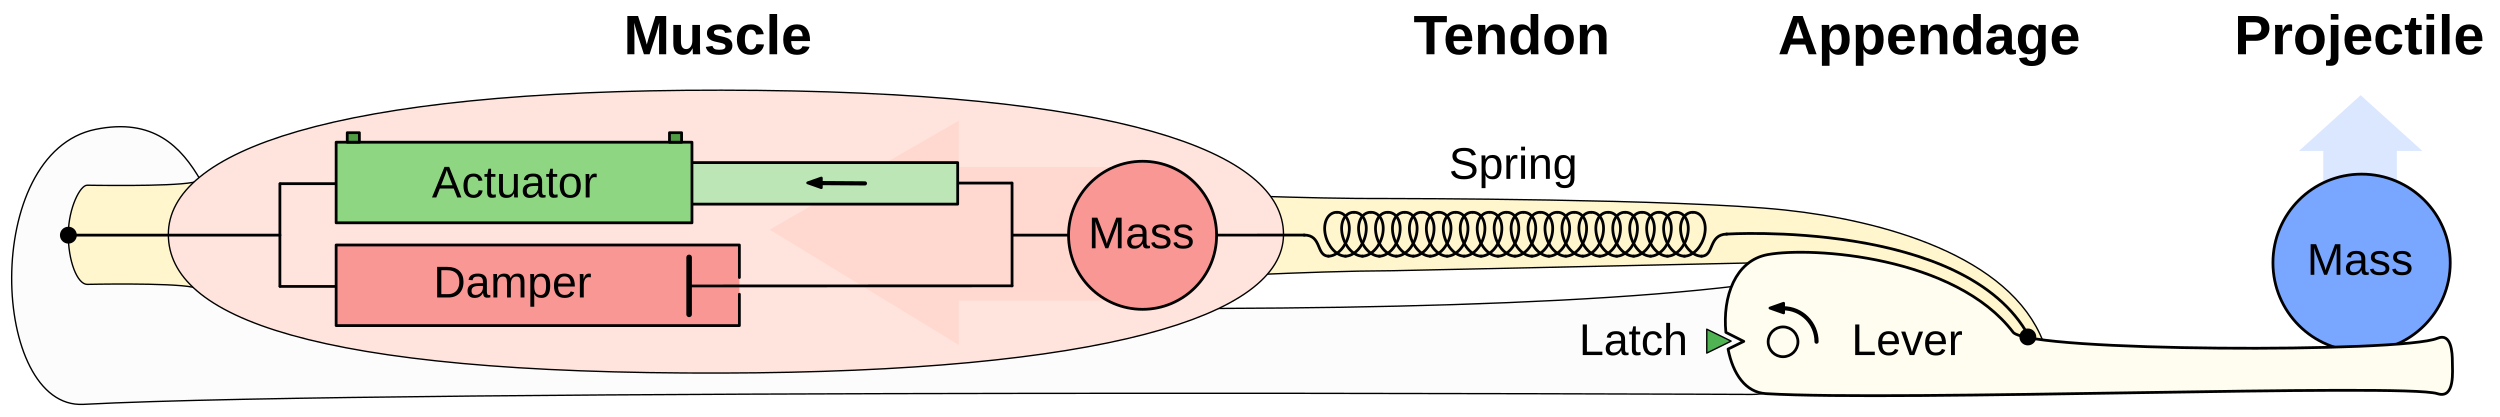
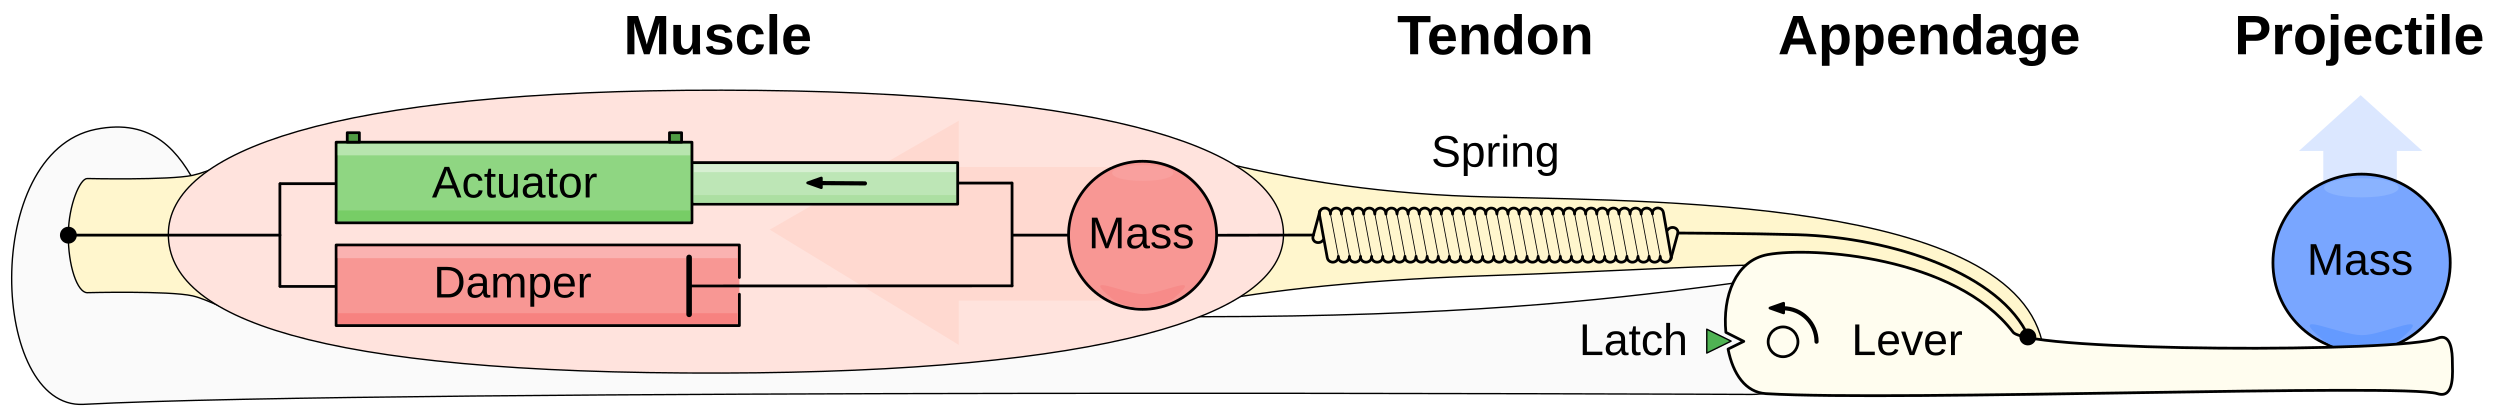
<svg xmlns="http://www.w3.org/2000/svg" width="100%" height="100%" viewBox="0 0 900 150" version="1.1" xml:space="preserve" style="fill-rule:evenodd;clip-rule:evenodd;stroke-linecap:round;stroke-linejoin:round;stroke-miterlimit:1.5;">
  <path d="M862.861,54.327l0,20.105l-26.481,0l0,-20.105m-8.756,0l22.205,-20.06l22.205,20.06" style="fill:#dbe7ff;" />
-   <path d="M30.013,145.568c-33.343,1.751 -36.962,-90.615 4.419,-99.004c41.328,-8.378 40.382,41.001 58.171,50.721c13.781,7.53 386.33,23.523 533.531,5.573c11.036,-1.345 15.952,18.56 15.952,27.046c0,8.486 -2.807,12.091 -11.439,12.091c0,0 -490.524,-2.207 -600.634,3.573Z" style="fill:#fcfcfc;stroke:#000;stroke-width:0.5px;" />
-   <path d="M644.453,94.353c8.885,0 65.589,15.523 80.949,28.117c4.994,4.095 10.309,0.972 10.254,0.828c-11.906,-31.426 -58.367,-44.005 -93.039,-47.691c-38.27,-4.07 -141.148,-4.131 -141.148,-4.131c-69.008,0.346 -134.984,-8.443 -41.279,12.983c-94.022,23.138 -26.38,13.306 41.279,12.999l142.984,-3.105Z" style="fill:#fff6cd;stroke:#000;stroke-width:0.5px;" />
-   <path d="M31.38,102.375c-3.491,0 -6.951,-8.381 -6.784,-18.458c0.149,-9.052 4.227,-17.24 6.784,-17.24c0,0 29.551,0.567 37.96,-1c12.033,-2.243 35.836,-16.259 10.958,18.849c24.962,37.911 0.884,21.175 -10.958,18.849c-8.399,-1.65 -37.96,-1 -37.96,-1" style="fill:#fff6cd;stroke:#000;stroke-width:0.5px;" />
-   <path d="M612.513,92.225c4.751,-0.039 2.384,-7.812 9.179,-7.966" style="fill:none;stroke:#000;stroke-width:1px;" />
-   <text x="521.626px" y="64.389px" style="font-family:'ArialMT', 'Arial', sans-serif;font-size:16px;">Spring</text>
-   <path d="M478.299,92.213c-4.602,-0.034 -2.318,-7.674 -8.862,-7.586" style="fill:none;stroke:#000;stroke-width:1px;" />
+   <path d="M30.013,145.568c-33.343,1.751 -36.962,-90.615 4.419,-99.004c41.328,-8.378 37.967,49.077 58.171,50.721c352.623,28.692 462.215,13.967 539.055,3.635c11.019,-1.481 10.428,20.498 10.428,28.984c0,8.486 -2.807,12.091 -11.439,12.091c0,0 -490.524,-2.207 -600.634,3.573Z" style="fill:#fafafa;stroke:#000;stroke-width:0.5px;" />
+   <path d="M651.05,95.017c32.663,-0.248 58.992,23.175 74.352,39.783c4.994,5.4 10.196,-0.967 10.217,-1.164c0.109,-1.042 0.486,-1.974 0.473,-2.982c-0.794,-57.939 -131.985,-58.15 -200.062,-59.75c-35.815,-0.842 -69.242,-5.389 -104.02,-14.432c-17.783,-4.624 -16.299,14.791 28.18,28.202c-57.596,18.691 -54.882,30.682 -28.596,24.838c16.42,-3.651 52.176,-8.585 103.708,-10.262c44.876,-1.46 81.116,-3.971 115.748,-4.233Z" style="fill:#fff6cd;stroke:#000;stroke-width:0.5px;" />
+   <path d="M31.38,105.366c-3.491,0 -6.951,-9.647 -6.784,-21.248c0.149,-10.42 4.227,-19.846 6.784,-19.846c0,0 29.551,0.653 37.96,-1.151c12.033,-2.582 35.836,-18.716 10.958,21.698c24.962,43.641 0.884,24.376 -10.958,21.698c-8.399,-1.899 -37.96,-1.151 -37.96,-1.151" style="fill:#fff6cd;stroke:#000;stroke-width:0.5px;" />
  <path d="M259.757,32.467c143.842,0.157 202.307,22.16 202.307,51.917c0,29.758 -65.887,49.563 -202.307,49.918c-147.404,0.383 -199.155,-20.16 -199.155,-49.918c0,-29.757 58.553,-52.07 199.155,-51.917Z" style="fill:#ffe3dd;stroke:#000;stroke-width:0.5px;" />
+   <text x="515.211px" y="60.027px" style="font-family:'ArialMT', 'Arial', sans-serif;font-size:16px;">Spring</text>
+   <g>
+     <path d="M478.932,76.596c-0.137,-1.052 -1.135,-1.8 -2.229,-1.668c-1.093,0.131 -1.87,1.092 -1.733,2.144" style="fill:none;stroke:#000;stroke-width:1px;" />
+     <path d="M482.927,76.596c-0.136,-1.052 -1.135,-1.8 -2.228,-1.668c-1.094,0.131 -1.87,1.092 -1.734,2.144" style="fill:none;stroke:#000;stroke-width:1px;" />
+     <path d="M486.922,76.596c-0.136,-1.052 -1.135,-1.8 -2.228,-1.668c-1.093,0.131 -1.87,1.092 -1.734,2.144" style="fill:none;stroke:#000;stroke-width:1px;" />
+     <path d="M490.918,76.596c-0.137,-1.052 -1.135,-1.8 -2.228,-1.668c-1.094,0.131 -1.871,1.092 -1.734,2.144" style="fill:none;stroke:#000;stroke-width:1px;" />
+     <path d="M494.913,76.596c-0.136,-1.052 -1.135,-1.8 -2.228,-1.668c-1.093,0.131 -1.87,1.092 -1.734,2.144" style="fill:none;stroke:#000;stroke-width:1px;" />
+     <path d="M498.909,76.596c-0.137,-1.052 -1.135,-1.8 -2.229,-1.668c-1.093,0.131 -1.87,1.092 -1.733,2.144" style="fill:none;stroke:#000;stroke-width:1px;" />
+     <path d="M502.904,76.596c-0.136,-1.052 -1.135,-1.8 -2.228,-1.668c-1.094,0.131 -1.87,1.092 -1.734,2.144" style="fill:none;stroke:#000;stroke-width:1px;" />
+     <path d="M526.877,76.596c-0.137,-1.052 -1.135,-1.8 -2.229,-1.668c-1.093,0.131 -1.87,1.092 -1.734,2.144" style="fill:none;stroke:#000;stroke-width:1px;" />
+     <path d="M550.849,76.596c-0.137,-1.052 -1.135,-1.8 -2.228,-1.668c-1.094,0.131 -1.871,1.092 -1.734,2.144" style="fill:none;stroke:#000;stroke-width:1px;" />
+     <path d="M574.821,76.596c-0.136,-1.052 -1.135,-1.8 -2.228,-1.668c-1.093,0.131 -1.87,1.092 -1.734,2.144" style="fill:none;stroke:#000;stroke-width:1px;" />
+     <path d="M506.899,76.596c-0.136,-1.052 -1.134,-1.8 -2.228,-1.668c-1.093,0.131 -1.87,1.092 -1.734,2.144" style="fill:none;stroke:#000;stroke-width:1px;" />
+     <path d="M530.872,76.596c-0.137,-1.052 -1.135,-1.8 -2.228,-1.668c-1.094,0.131 -1.871,1.092 -1.734,2.144" style="fill:none;stroke:#000;stroke-width:1px;" />
+     <path d="M554.844,76.596c-0.136,-1.052 -1.135,-1.8 -2.228,-1.668c-1.093,0.131 -1.87,1.092 -1.734,2.144" style="fill:none;stroke:#000;stroke-width:1px;" />
+     <path d="M578.817,76.596c-0.137,-1.052 -1.135,-1.8 -2.229,-1.668c-1.093,0.131 -1.87,1.092 -1.733,2.144" style="fill:none;stroke:#000;stroke-width:1px;" />
+     <path d="M510.895,76.596c-0.137,-1.052 -1.135,-1.8 -2.228,-1.668c-1.094,0.131 -1.871,1.092 -1.734,2.144" style="fill:none;stroke:#000;stroke-width:1px;" />
+     <path d="M534.867,76.596c-0.136,-1.052 -1.135,-1.8 -2.228,-1.668c-1.093,0.131 -1.87,1.092 -1.734,2.144" style="fill:none;stroke:#000;stroke-width:1px;" />
+     <path d="M558.84,76.596c-0.137,-1.052 -1.135,-1.8 -2.229,-1.668c-1.093,0.131 -1.87,1.092 -1.733,2.144" style="fill:none;stroke:#000;stroke-width:1px;" />
+     <path d="M582.812,76.596c-0.136,-1.052 -1.135,-1.8 -2.228,-1.668c-1.094,0.131 -1.87,1.092 -1.734,2.144" style="fill:none;stroke:#000;stroke-width:1px;" />
+     <path d="M514.89,76.596c-0.136,-1.052 -1.135,-1.8 -2.228,-1.668c-1.093,0.131 -1.87,1.092 -1.734,2.144" style="fill:none;stroke:#000;stroke-width:1px;" />
+     <path d="M538.863,76.596c-0.137,-1.052 -1.135,-1.8 -2.229,-1.668c-1.093,0.131 -1.87,1.092 -1.733,2.144" style="fill:none;stroke:#000;stroke-width:1px;" />
+     <path d="M562.835,76.596c-0.136,-1.052 -1.135,-1.8 -2.228,-1.668c-1.094,0.131 -1.87,1.092 -1.734,2.144" style="fill:none;stroke:#000;stroke-width:1px;" />
+     <path d="M586.808,76.596c-0.137,-1.052 -1.135,-1.8 -2.229,-1.668c-1.093,0.131 -1.87,1.092 -1.734,2.144" style="fill:none;stroke:#000;stroke-width:1px;" />
+     <path d="M518.886,76.596c-0.137,-1.052 -1.135,-1.8 -2.229,-1.668c-1.093,0.131 -1.87,1.092 -1.733,2.144" style="fill:none;stroke:#000;stroke-width:1px;" />
+     <path d="M542.858,76.596c-0.136,-1.052 -1.135,-1.8 -2.228,-1.668c-1.094,0.131 -1.87,1.092 -1.734,2.144" style="fill:none;stroke:#000;stroke-width:1px;" />
+     <path d="M566.831,76.596c-0.137,-1.052 -1.135,-1.8 -2.229,-1.668c-1.093,0.131 -1.87,1.092 -1.734,2.144" style="fill:none;stroke:#000;stroke-width:1px;" />
+     <path d="M590.803,76.596c-0.137,-1.052 -1.135,-1.8 -2.228,-1.668c-1.094,0.131 -1.871,1.092 -1.734,2.144" style="fill:none;stroke:#000;stroke-width:1px;" />
+     <path d="M522.881,76.596c-0.136,-1.052 -1.135,-1.8 -2.228,-1.668c-1.094,0.131 -1.87,1.092 -1.734,2.144" style="fill:none;stroke:#000;stroke-width:1px;" />
+     <path d="M546.854,76.596c-0.137,-1.052 -1.135,-1.8 -2.229,-1.668c-1.093,0.131 -1.87,1.092 -1.734,2.144" style="fill:none;stroke:#000;stroke-width:1px;" />
+     <path d="M570.826,76.596c-0.137,-1.052 -1.135,-1.8 -2.228,-1.668c-1.094,0.131 -1.871,1.092 -1.734,2.144" style="fill:none;stroke:#000;stroke-width:1px;" />
+     <path d="M594.897,77.014c-0.064,-1.34 -1.234,-2.218 -2.327,-2.086c-1.093,0.131 -1.87,1.092 -1.734,2.144" style="fill:none;stroke:#000;stroke-width:1px;" />
+     <path d="M481.775,92.765c-0.136,1.012 -1.135,1.732 -2.228,1.605c-0.913,-0.105 -1.606,-0.768 -1.73,-1.573c-0.013,-0.089 -0.91,-4.954 -1.699,-9.278c-0.627,-3.441 -1.186,-6.538 -1.176,-6.612" style="fill:none;stroke:#000;stroke-width:1px;" />
+     <path d="M476.36,86.372c-0.571,0.891 -1.809,1.224 -2.765,0.745c-0.797,-0.401 -1.147,-1.243 -0.908,-2.028c0.026,-0.087 1.332,-4.882 2.5,-9.14" style="fill:none;stroke:#000;stroke-width:1px;" />
+     <path d="M600.312,82.84c0.571,-0.891 1.809,-1.225 2.764,-0.745c0.798,0.401 1.148,1.243 0.909,2.028c-0.026,0.086 -1.332,4.882 -2.5,9.14" style="fill:none;stroke:#000;stroke-width:1px;" />
+     <path d="M594.858,76.5c0.137,-1.012 1.135,-1.732 2.229,-1.605c0.913,0.105 1.605,0.768 1.729,1.573c0.025,0.159 2.825,15.868 2.802,16.035" style="fill:none;stroke:#000;stroke-width:1px;" />
+     <path d="M485.771,92.765c-0.137,1.012 -1.135,1.732 -2.229,1.605c-1.093,-0.126 -1.87,-1.051 -1.734,-2.063" style="fill:none;stroke:#000;stroke-width:1px;" />
+     <path d="M489.766,92.765c-0.137,1.012 -1.135,1.732 -2.228,1.605c-1.094,-0.126 -1.871,-1.051 -1.734,-2.063" style="fill:none;stroke:#000;stroke-width:1px;" />
+     <path d="M493.761,92.765c-0.136,1.012 -1.135,1.732 -2.228,1.605c-1.093,-0.126 -1.87,-1.051 -1.734,-2.063" style="fill:none;stroke:#000;stroke-width:1px;" />
+     <path d="M497.757,92.765c-0.137,1.012 -1.135,1.732 -2.229,1.605c-1.093,-0.126 -1.87,-1.051 -1.733,-2.063" style="fill:none;stroke:#000;stroke-width:1px;" />
+     <path d="M501.752,92.765c-0.136,1.012 -1.135,1.732 -2.228,1.605c-1.094,-0.126 -1.87,-1.051 -1.734,-2.063" style="fill:none;stroke:#000;stroke-width:1px;" />
+     <path d="M525.725,92.765c-0.137,1.012 -1.135,1.732 -2.229,1.605c-1.093,-0.126 -1.87,-1.051 -1.733,-2.063" style="fill:none;stroke:#000;stroke-width:1px;" />
+     <path d="M549.697,92.765c-0.136,1.012 -1.135,1.732 -2.228,1.605c-1.094,-0.126 -1.871,-1.051 -1.734,-2.063" style="fill:none;stroke:#000;stroke-width:1px;" />
+     <path d="M573.669,92.765c-0.136,1.012 -1.135,1.732 -2.228,1.605c-1.093,-0.126 -1.87,-1.051 -1.734,-2.063" style="fill:none;stroke:#000;stroke-width:1px;" />
+     <path d="M597.642,92.765c-0.137,1.012 -1.135,1.732 -2.228,1.605c-1.094,-0.126 -1.871,-1.051 -1.734,-2.063" style="fill:none;stroke:#000;stroke-width:1px;" />
+     <path d="M505.748,92.765c-0.137,1.012 -1.135,1.732 -2.229,1.605c-1.093,-0.126 -1.87,-1.051 -1.733,-2.063" style="fill:none;stroke:#000;stroke-width:1px;" />
+     <path d="M529.72,92.765c-0.136,1.012 -1.135,1.732 -2.228,1.605c-1.094,-0.126 -1.871,-1.051 -1.734,-2.063" style="fill:none;stroke:#000;stroke-width:1px;" />
+     <path d="M553.692,92.765c-0.136,1.012 -1.135,1.732 -2.228,1.605c-1.093,-0.126 -1.87,-1.051 -1.734,-2.063" style="fill:none;stroke:#000;stroke-width:1px;" />
+     <path d="M577.665,92.765c-0.137,1.012 -1.135,1.732 -2.228,1.605c-1.094,-0.126 -1.871,-1.051 -1.734,-2.063" style="fill:none;stroke:#000;stroke-width:1px;" />
+     <path d="M601.637,92.765c-0.136,1.012 -1.135,1.732 -2.228,1.605c-1.093,-0.126 -1.87,-1.051 -1.734,-2.063" style="fill:none;stroke:#000;stroke-width:1px;" />
+     <path d="M509.743,92.765c-0.137,1.012 -1.135,1.732 -2.228,1.605c-1.094,-0.126 -1.871,-1.051 -1.734,-2.063" style="fill:none;stroke:#000;stroke-width:1px;" />
+     <path d="M533.715,92.765c-0.136,1.012 -1.135,1.732 -2.228,1.605c-1.093,-0.126 -1.87,-1.051 -1.734,-2.063" style="fill:none;stroke:#000;stroke-width:1px;" />
+     <path d="M557.688,92.765c-0.137,1.012 -1.135,1.732 -2.229,1.605c-1.093,-0.126 -1.87,-1.051 -1.733,-2.063" style="fill:none;stroke:#000;stroke-width:1px;" />
+     <path d="M581.66,92.765c-0.136,1.012 -1.135,1.732 -2.228,1.605c-1.093,-0.126 -1.87,-1.051 -1.734,-2.063" style="fill:none;stroke:#000;stroke-width:1px;" />
+     <path d="M513.738,92.765c-0.136,1.012 -1.135,1.732 -2.228,1.605c-1.093,-0.126 -1.87,-1.051 -1.734,-2.063" style="fill:none;stroke:#000;stroke-width:1px;" />
+     <path d="M537.711,92.765c-0.137,1.012 -1.135,1.732 -2.229,1.605c-1.093,-0.126 -1.87,-1.051 -1.733,-2.063" style="fill:none;stroke:#000;stroke-width:1px;" />
+     <path d="M561.683,92.765c-0.136,1.012 -1.135,1.732 -2.228,1.605c-1.093,-0.126 -1.87,-1.051 -1.734,-2.063" style="fill:none;stroke:#000;stroke-width:1px;" />
+     <path d="M585.656,92.765c-0.137,1.012 -1.135,1.732 -2.229,1.605c-1.093,-0.126 -1.87,-1.051 -1.733,-2.063" style="fill:none;stroke:#000;stroke-width:1px;" />
+     <path d="M517.734,92.765c-0.137,1.012 -1.135,1.732 -2.229,1.605c-1.093,-0.126 -1.87,-1.051 -1.733,-2.063" style="fill:none;stroke:#000;stroke-width:1px;" />
+     <path d="M541.706,92.765c-0.136,1.012 -1.135,1.732 -2.228,1.605c-1.093,-0.126 -1.87,-1.051 -1.734,-2.063" style="fill:none;stroke:#000;stroke-width:1px;" />
+     <path d="M565.679,92.765c-0.137,1.012 -1.135,1.732 -2.229,1.605c-1.093,-0.126 -1.87,-1.051 -1.733,-2.063" style="fill:none;stroke:#000;stroke-width:1px;" />
+     <path d="M589.651,92.765c-0.136,1.012 -1.135,1.732 -2.228,1.605c-1.094,-0.126 -1.87,-1.051 -1.734,-2.063" style="fill:none;stroke:#000;stroke-width:1px;" />
+     <path d="M521.729,92.765c-0.136,1.012 -1.135,1.732 -2.228,1.605c-1.094,-0.126 -1.87,-1.051 -1.734,-2.063" style="fill:none;stroke:#000;stroke-width:1px;" />
+     <path d="M545.702,92.765c-0.137,1.012 -1.135,1.732 -2.229,1.605c-1.093,-0.126 -1.87,-1.051 -1.733,-2.063" style="fill:none;stroke:#000;stroke-width:1px;" />
+     <path d="M569.674,92.765c-0.136,1.012 -1.135,1.732 -2.228,1.605c-1.094,-0.126 -1.871,-1.051 -1.734,-2.063" style="fill:none;stroke:#000;stroke-width:1px;" />
+     <path d="M593.646,92.765c-0.136,1.012 -1.135,1.732 -2.228,1.605c-1.093,-0.126 -1.87,-1.051 -1.734,-2.063" style="fill:none;stroke:#000;stroke-width:1px;" />
+     <path d="M478.963,77.106l2.859,15.174" style="fill:#9c9c9c;stroke:#000;stroke-width:0.3px;" />
+     <path d="M514.952,77.106l2.858,15.174" style="fill:#9c9c9c;stroke:#000;stroke-width:0.3px;" />
+     <g>
+       <path d="M574.894,77.106l2.859,15.174" style="fill:#9c9c9c;stroke:#000;stroke-width:0.3px;" />
+       <path d="M594.84,77.106l2.859,15.174" style="fill:#9c9c9c;stroke:#000;stroke-width:0.3px;" />
+       <path d="M566.887,77.106l2.859,15.174" style="fill:#9c9c9c;stroke:#000;stroke-width:0.3px;" />
+       <path d="M582.887,77.106l2.859,15.174" style="fill:#9c9c9c;stroke:#000;stroke-width:0.3px;" />
+       <path d="M562.898,77.08l2.859,15.174" style="fill:#9c9c9c;stroke:#000;stroke-width:0.3px;" />
+       <path d="M578.898,77.08l2.859,15.174" style="fill:#9c9c9c;stroke:#000;stroke-width:0.3px;" />
+       <path d="M570.885,77.08l2.859,15.174" style="fill:#9c9c9c;stroke:#000;stroke-width:0.3px;" />
+       <path d="M590.83,77.08l2.859,15.174" style="fill:#9c9c9c;stroke:#000;stroke-width:0.3px;" />
+       <path d="M586.885,77.08l2.858,15.174" style="fill:#9c9c9c;stroke:#000;stroke-width:0.3px;" />
+     </g>
+     <path d="M494.963,77.106l2.859,15.174" style="fill:#9c9c9c;stroke:#000;stroke-width:0.3px;" />
+     <path d="M530.951,77.106l2.859,15.174" style="fill:#9c9c9c;stroke:#000;stroke-width:0.3px;" />
+     <path d="M486.956,77.106l2.859,15.174" style="fill:#9c9c9c;stroke:#000;stroke-width:0.3px;" />
+     <path d="M522.944,77.106l2.859,15.174" style="fill:#9c9c9c;stroke:#000;stroke-width:0.3px;" />
+     <path d="M502.956,77.106l2.858,15.174" style="fill:#9c9c9c;stroke:#000;stroke-width:0.3px;" />
+     <path d="M538.944,77.106l2.859,15.174" style="fill:#9c9c9c;stroke:#000;stroke-width:0.3px;" />
+     <path d="M550.916,77.106l2.859,15.174" style="fill:#9c9c9c;stroke:#000;stroke-width:0.3px;" />
+     <path d="M482.967,77.08l2.858,15.174" style="fill:#9c9c9c;stroke:#000;stroke-width:0.3px;" />
+     <path d="M518.955,77.08l2.859,15.174" style="fill:#9c9c9c;stroke:#000;stroke-width:0.3px;" />
+     <path d="M498.966,77.08l2.859,15.174" style="fill:#9c9c9c;stroke:#000;stroke-width:0.3px;" />
+     <path d="M534.955,77.08l2.859,15.174" style="fill:#9c9c9c;stroke:#000;stroke-width:0.3px;" />
+     <path d="M490.953,77.08l2.859,15.174" style="fill:#9c9c9c;stroke:#000;stroke-width:0.3px;" />
+     <path d="M526.942,77.08l2.859,15.174" style="fill:#9c9c9c;stroke:#000;stroke-width:0.3px;" />
+     <path d="M510.899,77.08l2.859,15.174" style="fill:#9c9c9c;stroke:#000;stroke-width:0.3px;" />
+     <path d="M546.887,77.08l2.859,15.174" style="fill:#9c9c9c;stroke:#000;stroke-width:0.3px;" />
+     <path d="M558.859,77.08l2.859,15.174" style="fill:#9c9c9c;stroke:#000;stroke-width:0.3px;" />
+     <path d="M506.953,77.08l2.859,15.174" style="fill:#9c9c9c;stroke:#000;stroke-width:0.3px;" />
+     <path d="M542.942,77.08l2.859,15.174" style="fill:#9c9c9c;stroke:#000;stroke-width:0.3px;" />
+     <path d="M554.913,77.08l2.859,15.174" style="fill:#9c9c9c;stroke:#000;stroke-width:0.3px;" />
+   </g>
  <path d="M345.159,60.123l67.078,0l0,48.128l-67.078,0m0,15.915l-68.055,-41.493l68.055,-39.22" style="fill:#ffd9d0;" />
  <path d="M344.677,65.906l19.578,-0.009" style="fill:none;stroke:#000;stroke-width:1px;" />
  <rect x="248.785" y="58.541" width="95.983" height="14.948" style="fill:#bde6b6;stroke:#000;stroke-width:1px;" />
+   <rect x="249.758" y="59.226" width="94.397" height="2.738" style="fill:#d7efd2;" />
+   <rect x="249.758" y="70.226" width="94.397" height="2.738" style="fill:#acdfa2;" />
  <rect x="121.01" y="51.2" width="128.098" height="29.015" style="fill:#8fd682;stroke:#000;stroke-width:1px;" />
  <rect x="125.01" y="47.772" width="4.364" height="3.428" style="fill:#519d44;stroke:#000;stroke-width:1px;" />
  <rect x="241.01" y="47.772" width="4.364" height="3.428" style="fill:#519d44;stroke:#000;stroke-width:1px;" />
  <path d="M100.872,66.119l19.963,0" style="fill:none;stroke:#000;stroke-width:1px;" />
  <text x="155.489px" y="71.095px" style="font-family:'ArialMT', 'Arial', sans-serif;font-size:16px;">Actuator</text>
  <text x="224.501px" y="19.534px" style="font-family:'Arial-BoldMT', 'Arial', sans-serif;font-weight:700;font-size:20px;">Muscle</text>
  <text x="640.05px" y="19.534px" style="font-family:'Arial-BoldMT', 'Arial', sans-serif;font-weight:700;font-size:20px;">Appendage</text>
-   <text x="508.869px" y="19.534px" style="font-family:'Arial-BoldMT', 'Arial', sans-serif;font-weight:700;font-size:20px;">T<tspan x="519.601px 530.724px " y="19.534px 19.534px ">en</tspan>don</text>
+   <text x="502.975px" y="19.534px" style="font-family:'Arial-BoldMT', 'Arial', sans-serif;font-weight:700;font-size:20px;">T<tspan x="513.707px 524.83px " y="19.534px 19.534px ">en</tspan>don</text>
  <text x="804.338px" y="19.534px" style="font-family:'Arial-BoldMT', 'Arial', sans-serif;font-weight:700;font-size:20px;">Projectile</text>
  <path d="M266.175,99.905l0,-11.705l-145.165,0l0,29.015l145.165,0l0,-11.289" style="fill:#f89794;stroke:#000;stroke-width:1px;" />
  <path d="M100.834,103.119l20.001,0" style="fill:none;stroke:#000;stroke-width:1px;" />
  <path d="M24.505,84.642l76.276,0" style="fill:none;stroke:#000;stroke-width:1px;" />
-   <path d="M430.105,84.642l39.541,-0.017" style="fill:none;stroke:#000;stroke-width:1px;" />
+   <path d="M427.835,84.711l44.992,-0.098" style="fill:none;stroke:#000;stroke-width:1px;" />
  <path d="M364.607,84.642l20.17,0" style="fill:none;stroke:#000;stroke-width:1px;" />
  <path d="M248.397,102.95l115.919,-0.053" style="fill:none;stroke:#000;stroke-width:1px;" />
  <text x="156.068px" y="107.095px" style="font-family:'ArialMT', 'Arial', sans-serif;font-size:16px;">Damper</text>
-   <path d="M248.083,92.668l0,20.498" style="fill:none;stroke:#000;stroke-width:2px;" />
  <path d="M100.759,66.177l0,36.858" style="fill:none;stroke:#000;stroke-width:1px;" />
  <path d="M364.341,65.915l0,36.991" style="fill:none;stroke:#000;stroke-width:1px;" />
  <circle cx="411.327" cy="84.708" r="26.649" style="fill:#f89794;stroke:#000;stroke-width:1px;" />
+   <path d="M411.406,59.453c14.708,0 14.699,5.656 -0.009,5.656c-14.708,0 -14.698,-5.656 0.009,-5.656Z" style="fill:#f9a09e;" />
+   <path d="M411.566,105.876c6.491,0.001 22.585,-8.224 10.927,1.562c-1.709,1.435 -6.405,3.322 -10.42,3.322c-0.266,-0.058 -1.188,-0.058 -1.455,0c-4.014,0 -8.711,-1.887 -10.419,-3.322c-11.658,-9.786 4.472,-1.563 11.367,-1.562Z" style="fill:#f78b89;" />
  <text x="391.762px" y="89.37px" style="font-family:'ArialMT', 'Arial', sans-serif;font-size:16px;">Mass</text>
-   <path d="M621.485,84.273c0,0 86.077,-5.449 108.932,36.832" style="fill:none;stroke:#000;stroke-width:1px;" />
+   <path d="M604.126,83.892c0,0 25.659,0.112 42.964,0.602c34.516,0.977 73.19,14.266 83.2,36.796" style="fill:none;stroke:#000;stroke-width:1px;" />
  <circle cx="850.172" cy="94.6" r="31.912" style="fill:#79a6ff;stroke:#000;stroke-width:1px;" />
-   <text x="830.517px" y="98.92px" style="font-family:'ArialMT', 'Arial', sans-serif;font-size:16px;">Mass</text>
+   <path d="M850.309,120.661c7.899,0.002 27.488,-10.009 13.299,1.902c-2.08,1.746 -7.796,4.043 -12.682,4.043c-0.325,-0.07 -1.447,-0.07 -1.772,0c-4.886,0 -10.602,-2.297 -12.682,-4.043c-14.189,-11.911 5.444,-1.903 13.837,-1.902Z" style="fill:#649aff;" />
  <path d="M621.319,119.648c-1.25,-12.799 3.333,-25.873 15.108,-28.003c15.791,-2.858 67.487,0.515 88.358,28.041c6.571,6.962 140.011,7.383 152.66,2.103c5.07,-2.117 5.407,5.165 5.407,8.486c0,3.32 1.043,13.494 -5.407,11.438c-11.918,-3.8 -194.208,2.861 -241.725,0c-7.239,-0.436 -11.853,-6.976 -13.612,-16.046l5.651,-2.773l-6.44,-3.246Z" style="fill:#fffdef;stroke:#000;stroke-width:1px;" />
  <g>
    <circle cx="641.899" cy="123.055" r="5.364" style="fill:none;stroke:#000;stroke-width:1px;" />
    <g>
      <path d="M641.936,110.982c6.633,0 12.018,5.385 12.018,12.018" style="fill:none;stroke:#000;stroke-width:1.5px;" />
      <path d="M637.185,110.907l4.913,-1.737l0,3.474l-4.913,-1.737Z" style="stroke:#000;stroke-width:1px;" />
    </g>
  </g>
+   <rect x="121.596" y="88.802" width="143.862" height="4.122" style="fill:#fab2b1;" />
  <path d="M294.515,65.902l16.857,0.12" style="fill:none;stroke:#000;stroke-width:1.5px;" />
+   <rect x="121.641" y="112.753" width="143.862" height="3.844" style="fill:#f78280;" />
  <circle cx="730.023" cy="121.3" r="2.29" style="stroke:#000;stroke-width:1.5px;" />
  <circle cx="24.616" cy="84.663" r="2.29" style="stroke:#000;stroke-width:1.5px;" />
  <text x="666.555px" y="127.828px" style="font-family:'ArialMT', 'Arial', sans-serif;font-size:16px;">Lever</text>
  <text x="568.472px" y="127.828px" style="font-family:'ArialMT', 'Arial', sans-serif;font-size:16px;">Latch</text>
  <path d="M290.764,65.827l4.913,-1.737l0,3.473l-4.913,-1.736Z" style="stroke:#000;stroke-width:1px;" />
-   <g>
-     <g>
-       <path d="M484.486,92.218c-3.177,0.055 -6.485,-3.441 -7.383,-7.801c-0.897,-4.361 0.954,-7.946 4.131,-8" style="fill:none;stroke:#000;stroke-width:1px;" />
-       <path d="M478.157,92.218c3.177,0.055 6.484,-3.441 7.382,-7.801c0.897,-4.361 -0.953,-7.946 -4.13,-8" style="fill:none;stroke:#000;stroke-width:1px;" />
-     </g>
-     <g>
-       <path d="M490.587,92.218c-3.177,0.055 -6.485,-3.441 -7.382,-7.801c-0.898,-4.361 0.953,-7.946 4.13,-8" style="fill:none;stroke:#000;stroke-width:1px;" />
-       <path d="M484.258,92.218c3.177,0.055 6.485,-3.441 7.382,-7.801c0.898,-4.361 -0.953,-7.946 -4.13,-8" style="fill:none;stroke:#000;stroke-width:1px;" />
-     </g>
-     <g>
-       <path d="M496.688,92.218c-3.177,0.055 -6.485,-3.441 -7.382,-7.801c-0.898,-4.361 0.953,-7.946 4.13,-8" style="fill:none;stroke:#000;stroke-width:1px;" />
-       <path d="M490.359,92.218c3.177,0.055 6.485,-3.441 7.382,-7.801c0.898,-4.361 -0.953,-7.946 -4.13,-8" style="fill:none;stroke:#000;stroke-width:1px;" />
-     </g>
-     <g>
-       <path d="M502.789,92.218c-3.177,0.055 -6.485,-3.441 -7.382,-7.801c-0.898,-4.361 0.953,-7.946 4.13,-8" style="fill:none;stroke:#000;stroke-width:1px;" />
-       <path d="M496.46,92.218c3.177,0.055 6.485,-3.441 7.382,-7.801c0.898,-4.361 -0.953,-7.946 -4.13,-8" style="fill:none;stroke:#000;stroke-width:1px;" />
-     </g>
-     <g>
-       <path d="M508.89,92.218c-3.177,0.055 -6.485,-3.441 -7.382,-7.801c-0.898,-4.361 0.953,-7.946 4.13,-8" style="fill:none;stroke:#000;stroke-width:1px;" />
-       <path d="M502.561,92.218c3.177,0.055 6.485,-3.441 7.382,-7.801c0.898,-4.361 -0.953,-7.946 -4.13,-8" style="fill:none;stroke:#000;stroke-width:1px;" />
-     </g>
-     <g>
-       <path d="M514.991,92.218c-3.177,0.055 -6.485,-3.441 -7.382,-7.801c-0.897,-4.361 0.953,-7.946 4.13,-8" style="fill:none;stroke:#000;stroke-width:1px;" />
-       <path d="M508.662,92.218c3.177,0.055 6.485,-3.441 7.383,-7.801c0.897,-4.361 -0.954,-7.946 -4.131,-8" style="fill:none;stroke:#000;stroke-width:1px;" />
-     </g>
-     <g>
-       <path d="M521.093,92.218c-3.177,0.055 -6.485,-3.441 -7.383,-7.801c-0.897,-4.361 0.953,-7.946 4.13,-8" style="fill:none;stroke:#000;stroke-width:1px;" />
-       <path d="M514.763,92.218c3.177,0.055 6.485,-3.441 7.383,-7.801c0.897,-4.361 -0.954,-7.946 -4.131,-8" style="fill:none;stroke:#000;stroke-width:1px;" />
-     </g>
-     <g>
-       <path d="M527.194,92.218c-3.177,0.055 -6.485,-3.441 -7.383,-7.801c-0.897,-4.361 0.953,-7.946 4.13,-8" style="fill:none;stroke:#000;stroke-width:1px;" />
-       <path d="M520.864,92.218c3.177,0.055 6.485,-3.441 7.383,-7.801c0.897,-4.361 -0.953,-7.946 -4.13,-8" style="fill:none;stroke:#000;stroke-width:1px;" />
-     </g>
-     <g>
-       <path d="M533.295,92.218c-3.177,0.055 -6.485,-3.441 -7.383,-7.801c-0.897,-4.361 0.954,-7.946 4.131,-8" style="fill:none;stroke:#000;stroke-width:1px;" />
-       <path d="M526.966,92.218c3.177,0.055 6.484,-3.441 7.382,-7.801c0.897,-4.361 -0.953,-7.946 -4.13,-8" style="fill:none;stroke:#000;stroke-width:1px;" />
-     </g>
-     <g>
-       <path d="M539.396,92.218c-3.177,0.055 -6.485,-3.441 -7.383,-7.801c-0.897,-4.361 0.954,-7.946 4.131,-8" style="fill:none;stroke:#000;stroke-width:1px;" />
-       <path d="M533.067,92.218c3.177,0.055 6.485,-3.441 7.382,-7.801c0.898,-4.361 -0.953,-7.946 -4.13,-8" style="fill:none;stroke:#000;stroke-width:1px;" />
-     </g>
-     <g>
-       <path d="M551.598,92.218c-3.177,0.055 -6.485,-3.441 -7.382,-7.801c-0.898,-4.361 0.953,-7.946 4.13,-8" style="fill:none;stroke:#000;stroke-width:1px;" />
-       <path d="M545.269,92.218c3.177,0.055 6.485,-3.441 7.382,-7.801c0.898,-4.361 -0.953,-7.946 -4.13,-8" style="fill:none;stroke:#000;stroke-width:1px;" />
-     </g>
-     <g>
-       <path d="M557.699,92.218c-3.177,0.055 -6.485,-3.441 -7.382,-7.801c-0.898,-4.361 0.953,-7.946 4.13,-8" style="fill:none;stroke:#000;stroke-width:1px;" />
-       <path d="M551.37,92.218c3.177,0.055 6.485,-3.441 7.382,-7.801c0.898,-4.361 -0.953,-7.946 -4.13,-8" style="fill:none;stroke:#000;stroke-width:1px;" />
-     </g>
-     <g>
-       <path d="M545.497,92.218c-3.177,0.055 -6.485,-3.441 -7.382,-7.801c-0.898,-4.361 0.953,-7.946 4.13,-8" style="fill:none;stroke:#000;stroke-width:1px;" />
-       <path d="M539.168,92.218c3.177,0.055 6.485,-3.441 7.382,-7.801c0.898,-4.361 -0.953,-7.946 -4.13,-8" style="fill:none;stroke:#000;stroke-width:1px;" />
-     </g>
-     <g>
-       <path d="M563.8,92.218c-3.177,0.055 -6.485,-3.441 -7.382,-7.801c-0.897,-4.361 0.953,-7.946 4.13,-8" style="fill:none;stroke:#000;stroke-width:1px;" />
-       <path d="M557.471,92.218c3.177,0.055 6.485,-3.441 7.383,-7.801c0.897,-4.361 -0.954,-7.946 -4.131,-8" style="fill:none;stroke:#000;stroke-width:1px;" />
-     </g>
-     <g>
-       <path d="M569.901,92.218c-3.176,0.055 -6.484,-3.441 -7.382,-7.801c-0.897,-4.361 0.953,-7.946 4.13,-8" style="fill:none;stroke:#000;stroke-width:1px;" />
-       <path d="M563.572,92.218c3.177,0.055 6.485,-3.441 7.383,-7.801c0.897,-4.361 -0.954,-7.946 -4.131,-8" style="fill:none;stroke:#000;stroke-width:1px;" />
-     </g>
-     <g>
-       <path d="M576.003,92.218c-3.177,0.055 -6.485,-3.441 -7.383,-7.801c-0.897,-4.361 0.953,-7.946 4.13,-8" style="fill:none;stroke:#000;stroke-width:1px;" />
-       <path d="M569.673,92.218c3.177,0.055 6.485,-3.441 7.383,-7.801c0.897,-4.361 -0.953,-7.946 -4.13,-8" style="fill:none;stroke:#000;stroke-width:1px;" />
-     </g>
-     <g>
-       <path d="M582.104,92.218c-3.177,0.055 -6.485,-3.441 -7.383,-7.801c-0.897,-4.361 0.954,-7.946 4.131,-8" style="fill:none;stroke:#000;stroke-width:1px;" />
-       <path d="M575.774,92.218c3.177,0.055 6.485,-3.441 7.383,-7.801c0.897,-4.361 -0.953,-7.946 -4.13,-8" style="fill:none;stroke:#000;stroke-width:1px;" />
-     </g>
-     <g>
-       <path d="M588.205,92.218c-3.177,0.055 -6.485,-3.441 -7.383,-7.801c-0.897,-4.361 0.954,-7.946 4.131,-8" style="fill:none;stroke:#000;stroke-width:1px;" />
-       <path d="M581.876,92.218c3.177,0.055 6.485,-3.441 7.382,-7.801c0.897,-4.361 -0.953,-7.946 -4.13,-8" style="fill:none;stroke:#000;stroke-width:1px;" />
-     </g>
-     <g>
-       <path d="M594.306,92.218c-3.177,0.055 -6.485,-3.441 -7.382,-7.801c-0.898,-4.361 0.953,-7.946 4.13,-8" style="fill:none;stroke:#000;stroke-width:1px;" />
-       <path d="M587.977,92.218c3.177,0.055 6.485,-3.441 7.382,-7.801c0.898,-4.361 -0.953,-7.946 -4.13,-8" style="fill:none;stroke:#000;stroke-width:1px;" />
-     </g>
-     <g>
-       <path d="M600.407,92.218c-3.177,0.055 -6.485,-3.441 -7.382,-7.801c-0.898,-4.361 0.953,-7.946 4.13,-8" style="fill:none;stroke:#000;stroke-width:1px;" />
-       <path d="M594.078,92.218c3.177,0.055 6.485,-3.441 7.382,-7.801c0.898,-4.361 -0.953,-7.946 -4.13,-8" style="fill:none;stroke:#000;stroke-width:1px;" />
-     </g>
-     <g>
-       <path d="M606.508,92.218c-3.177,0.055 -6.485,-3.441 -7.382,-7.801c-0.898,-4.361 0.953,-7.946 4.13,-8" style="fill:none;stroke:#000;stroke-width:1px;" />
-       <path d="M600.179,92.218c3.177,0.055 6.485,-3.441 7.382,-7.801c0.898,-4.361 -0.953,-7.946 -4.13,-8" style="fill:none;stroke:#000;stroke-width:1px;" />
-     </g>
-     <g>
-       <path d="M612.609,92.218c-3.177,0.055 -6.485,-3.441 -7.382,-7.801c-0.898,-4.361 0.953,-7.946 4.13,-8" style="fill:none;stroke:#000;stroke-width:1px;" />
-       <path d="M606.28,92.218c3.177,0.055 6.485,-3.441 7.382,-7.801c0.898,-4.361 -0.953,-7.946 -4.13,-8" style="fill:none;stroke:#000;stroke-width:1px;" />
-     </g>
-   </g>
  <path d="M623.202,122.807l-8.765,4.303l0,-8.606l8.765,4.303Z" style="fill:#4fb353;stroke:#000;stroke-width:0.5px;" />
+   <rect x="121.596" y="51.802" width="126.831" height="4.122" style="fill:#b7e5ae;" />
+   <rect x="121.635" y="75.753" width="126.831" height="3.844" style="fill:#77cd66;" />
+   <path d="M248.083,92.668l0,20.498" style="fill:none;stroke:#000;stroke-width:2px;" />
+   <path d="M850.114,64.159c17.901,0 17.89,6.884 -0.011,6.884c-17.902,0 -17.891,-6.884 0.011,-6.884Z" style="fill:#8ab3ff;" />
+   <text x="830.517px" y="98.92px" style="font-family:'ArialMT', 'Arial', sans-serif;font-size:16px;">Mass</text>
</svg>
